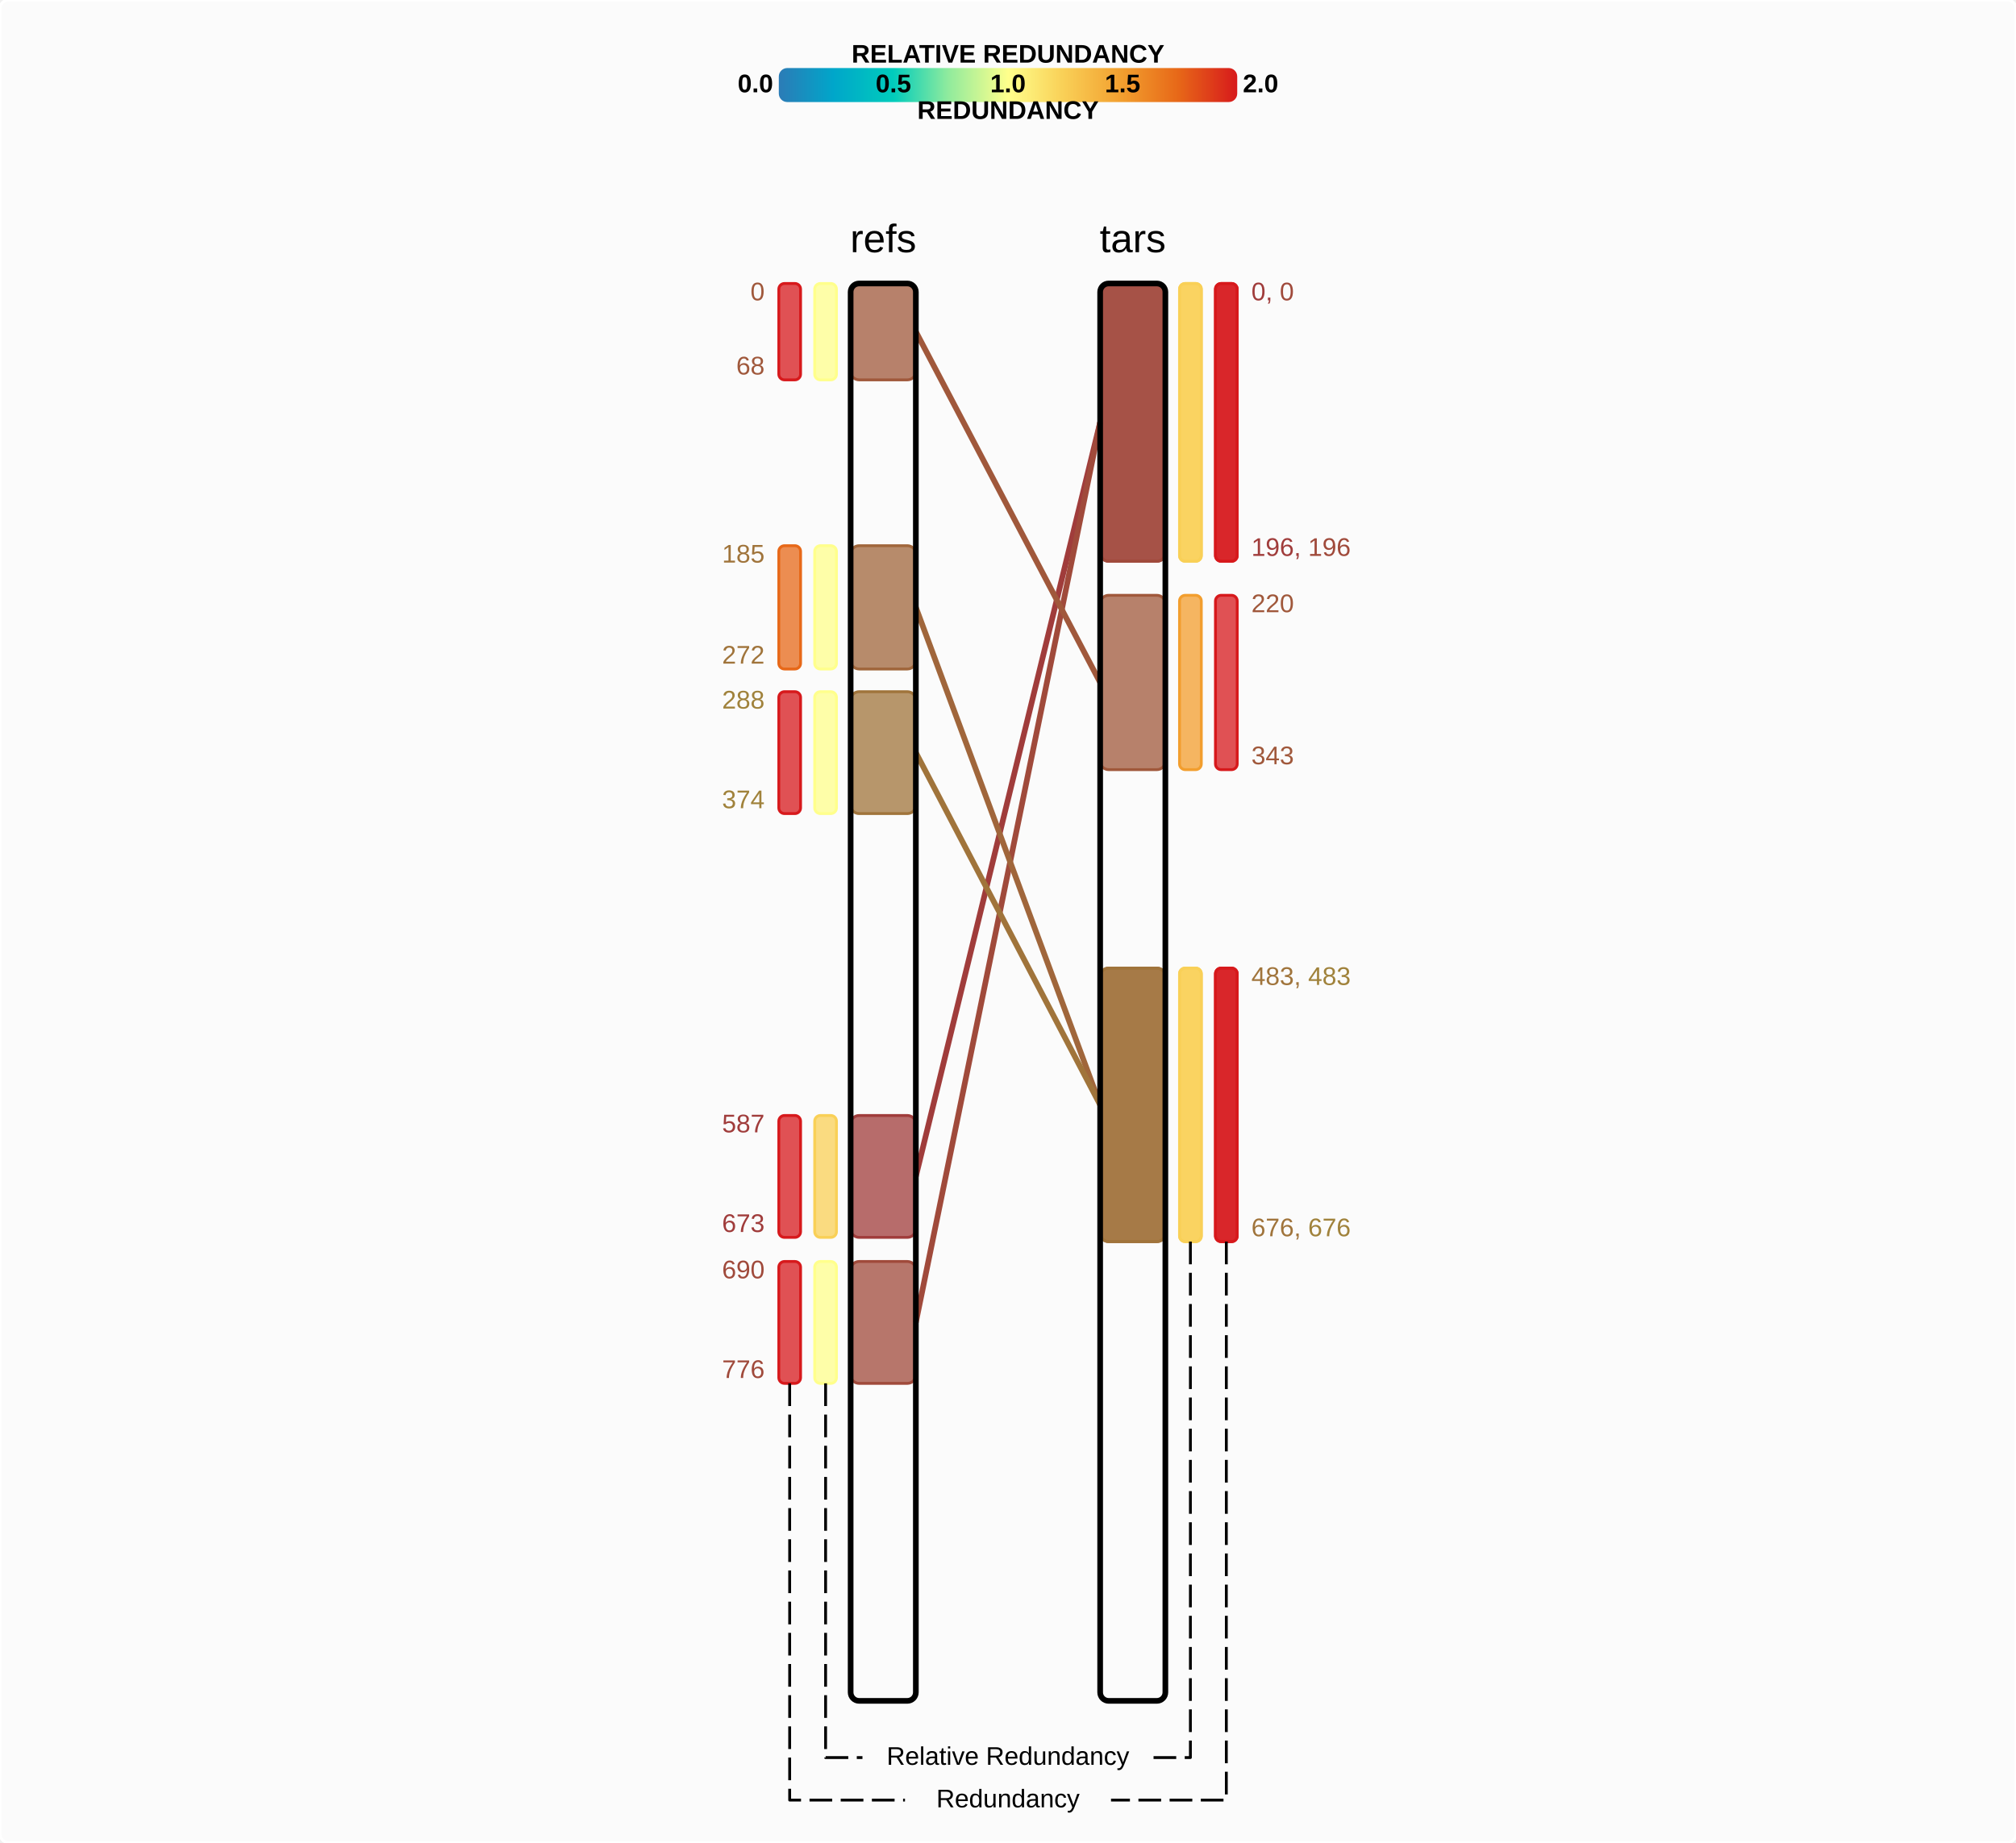
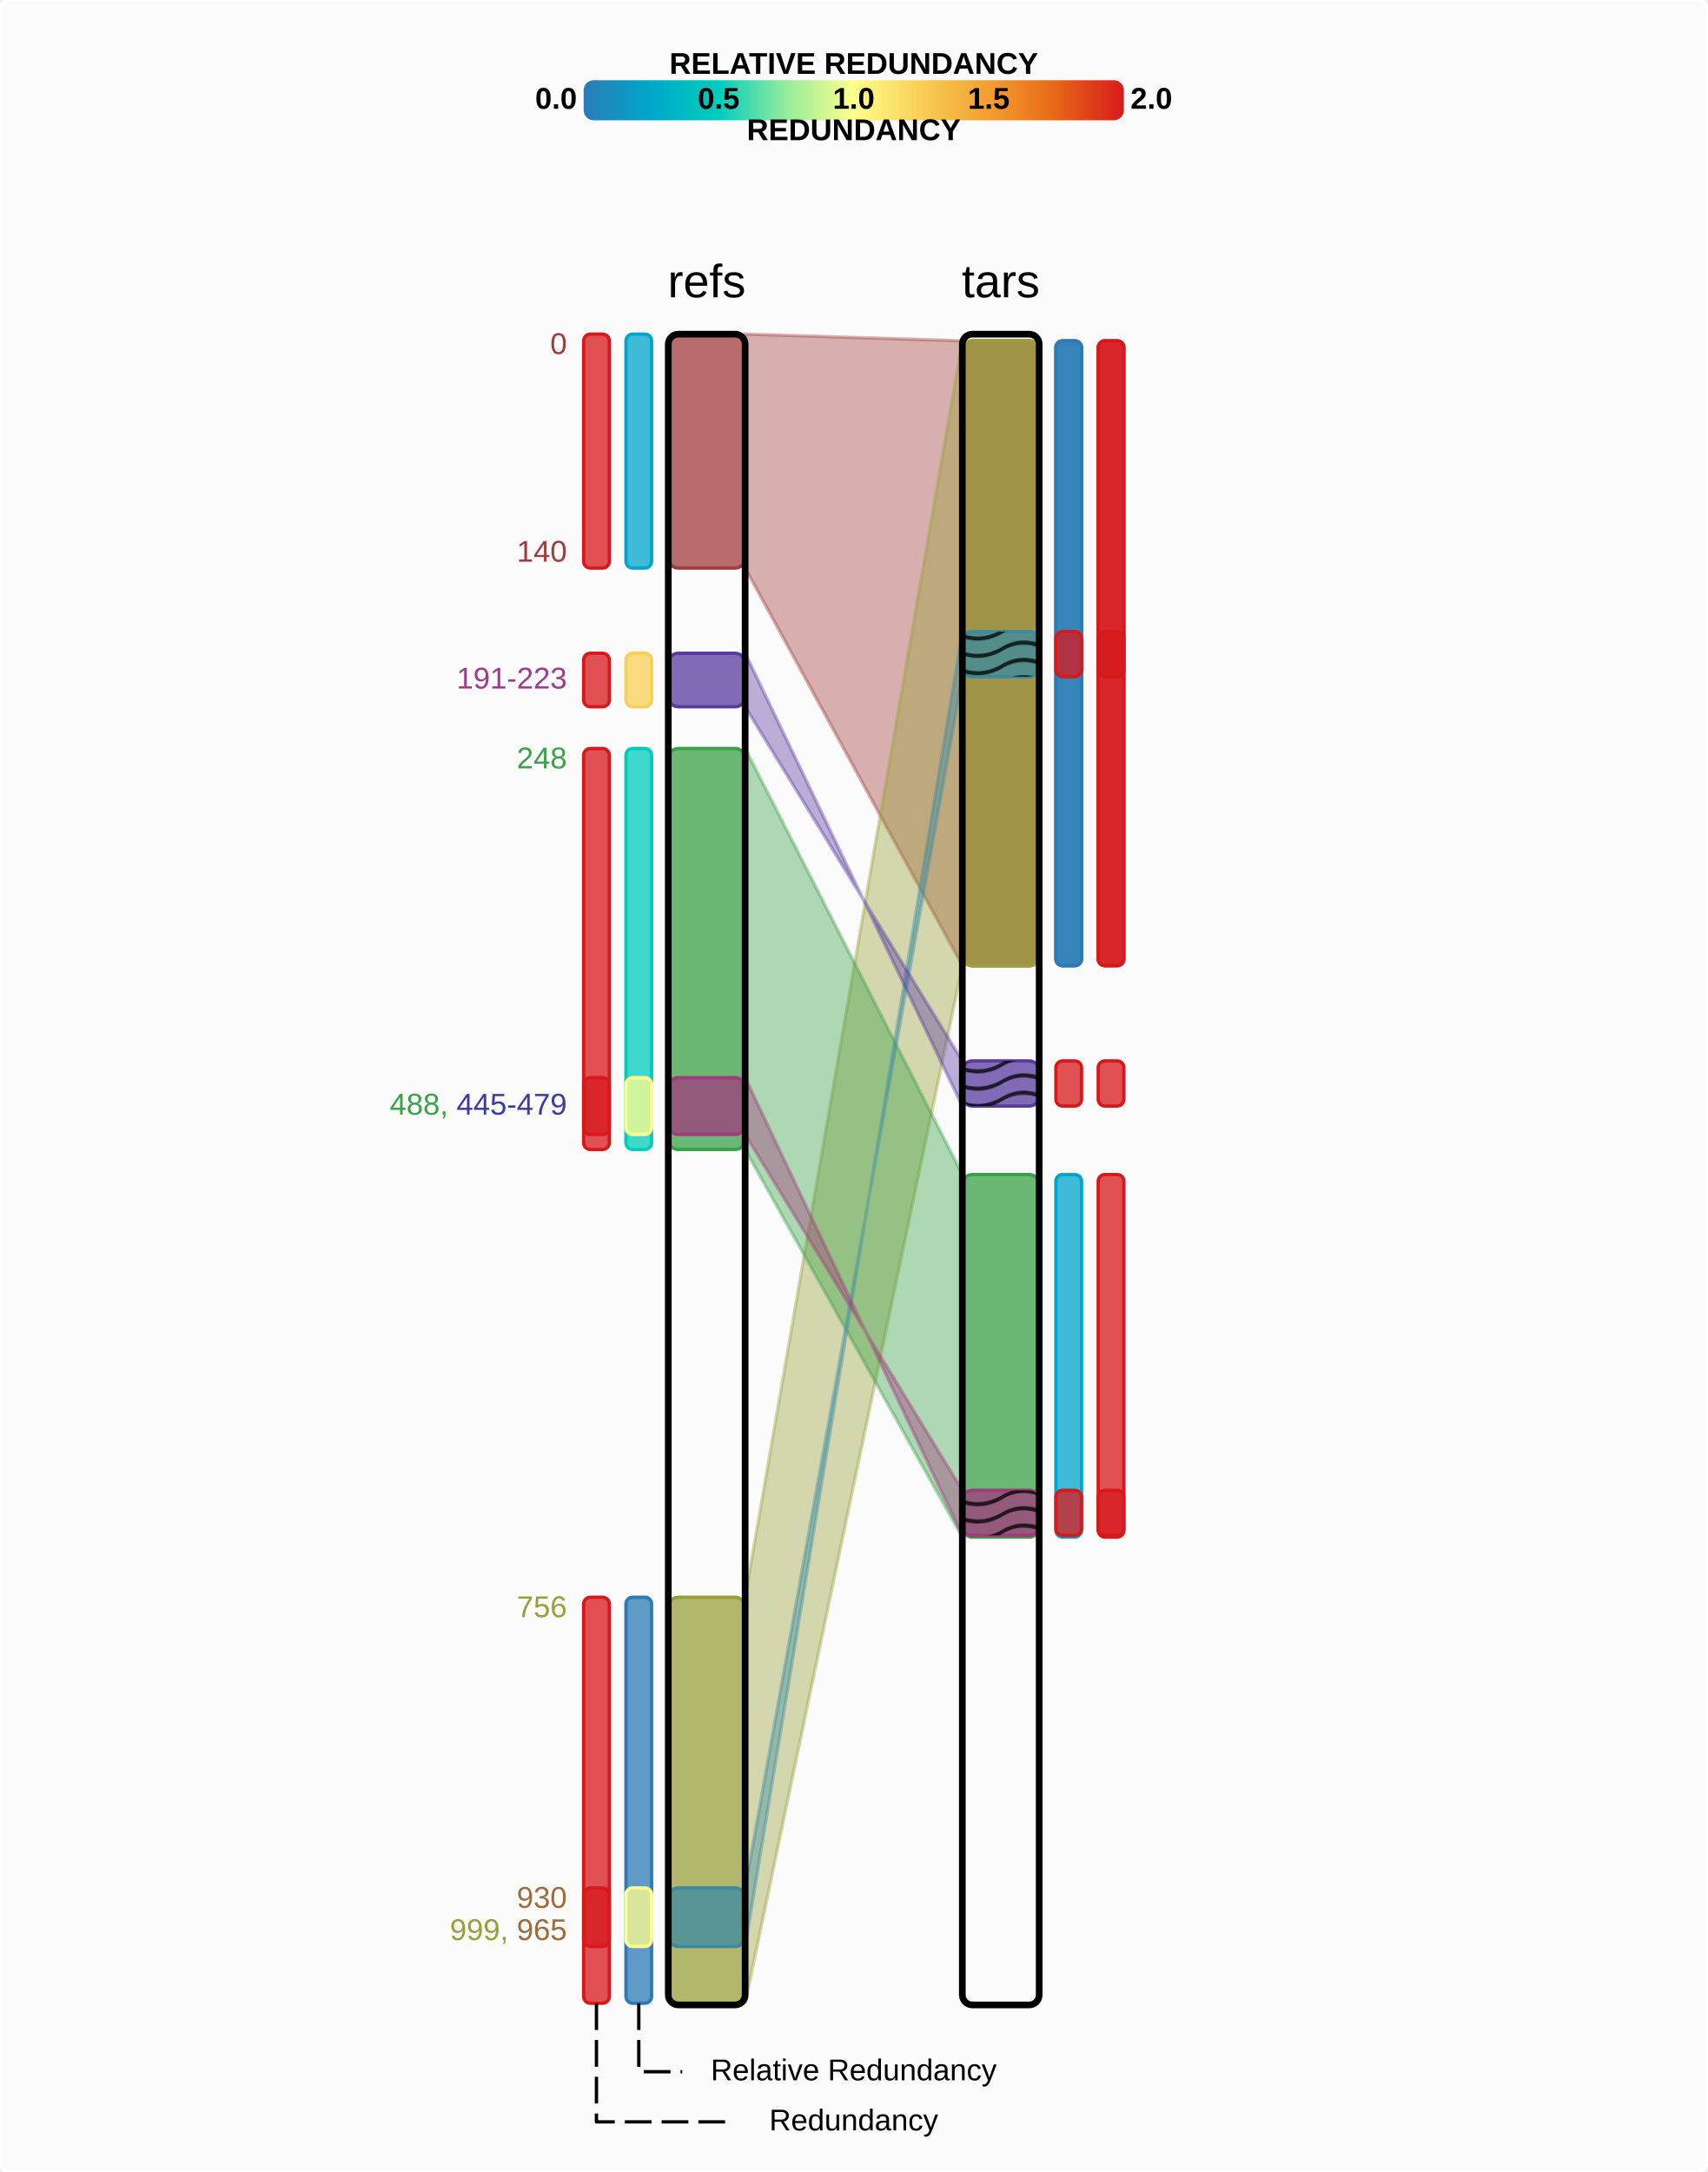
- <svg xmlns="http://www.w3.org/2000/svg" width="711" height="650" id="svg2" version="1.1">
+ <svg xmlns="http://www.w3.org/2000/svg" width="511" height="650" id="svg2" version="1.1">
  <g id="layer1">
    <defs id="defs6211">
      <pattern id="Polkadots-large" patternTransform="translate(0,0)scale(10,10)" height="10" width="10" patternUnits="userSpaceOnUse">
        <circle id="circle4936" r="0.45" cy="0.810" cx="2.567" style="fill:black;stroke:none" />
        <circle id="circle4938" r="0.45" cy="2.33" cx="3.048" style="fill:black;stroke:none" />
        <circle id="circle4940" r="0.45" cy="2.415" cx="4.418" style="fill:black;stroke:none" />
        <circle id="circle4942" r="0.45" cy="3.029" cx="1.844" style="fill:black;stroke:none" />
        <circle id="circle4944" r="0.45" cy="1.363" cx="6.08" style="fill:black;stroke:none" />
        <circle id="circle4946" r="0.45" cy="4.413" cx="5.819" style="fill:black;stroke:none" />
        <circle id="circle4948" r="0.45" cy="4.048" cx="4.305" style="fill:black;stroke:none" />
        <circle id="circle4950" r="0.45" cy="3.045" cx="5.541" style="fill:black;stroke:none" />
        <circle id="circle4952" r="0.45" cy="5.527" cx="4.785" style="fill:black;stroke:none" />
        <circle id="circle4954" r="0.45" cy="5.184" cx="2.667" style="fill:black;stroke:none" />
        <circle id="circle4956" r="0.45" cy="1.448" cx="7.965" style="fill:black;stroke:none" />
        <circle id="circle4958" r="0.45" cy="5.049" cx="7.047" style="fill:black;stroke:none" />
        <circle id="circle4960" r="0.45" cy="0.895" cx="4.340" style="fill:black;stroke:none" />
        <circle id="circle4962" r="0.45" cy="0.340" cx="7.125" style="fill:black;stroke:none" />
        <circle id="circle4964" r="0.45" cy="1.049" cx="9.553" style="fill:black;stroke:none" />
        <circle id="circle4966" r="0.45" cy="2.689" cx="7.006" style="fill:black;stroke:none" />
        <circle id="circle4968" r="0.45" cy="2.689" cx="8.909" style="fill:black;stroke:none" />
        <circle id="circle4970" r="0.45" cy="4.407" cx="9.315" style="fill:black;stroke:none" />
        <circle id="circle4972" r="0.45" cy="3.870" cx="7.820" style="fill:black;stroke:none" />
        <circle id="circle4974" r="0.45" cy="5.948" cx="8.270" style="fill:black;stroke:none" />
        <circle id="circle4976" r="0.45" cy="7.428" cx="7.973" style="fill:black;stroke:none" />
        <circle id="circle4978" r="0.45" cy="8.072" cx="9.342" style="fill:black;stroke:none" />
        <circle id="circle4980" r="0.45" cy="9.315" cx="8.206" style="fill:black;stroke:none" />
        <circle id="circle4982" r="0.45" cy="9.475" cx="9.682" style="fill:black;stroke:none" />
        <circle id="circle4984" r="0.45" cy="6.186" cx="9.688" style="fill:black;stroke:none" />
        <circle id="circle4986" r="0.45" cy="6.296" cx="3.379" style="fill:black;stroke:none" />
        <circle id="circle4988" r="0.45" cy="8.204" cx="2.871" style="fill:black;stroke:none" />
        <circle id="circle4990" r="0.45" cy="8.719" cx="4.59" style="fill:black;stroke:none" />
        <circle id="circle4992" r="0.45" cy="9.671" cx="3.181" style="fill:black;stroke:none" />
        <circle id="circle4994" r="0.45" cy="7.315" cx="5.734" style="fill:black;stroke:none" />
        <circle id="circle4996" r="0.45" cy="6.513" cx="6.707" style="fill:black;stroke:none" />
        <circle id="circle4998" r="0.45" cy="9.670" cx="5.730" style="fill:black;stroke:none" />
        <circle id="circle5000" r="0.45" cy="8.373" cx="6.535" style="fill:black;stroke:none" />
        <circle id="circle5002" r="0.45" cy="7.154" cx="4.37" style="fill:black;stroke:none" />
        <circle id="circle5004" r="0.45" cy="7.25" cx="0.622" style="fill:black;stroke:none" />
        <circle id="circle5006" r="0.45" cy="5.679" cx="0.831" style="fill:black;stroke:none" />
        <circle id="circle5008" r="0.45" cy="8.519" cx="1.257" style="fill:black;stroke:none" />
        <circle id="circle5010" r="0.45" cy="6.877" cx="1.989" style="fill:black;stroke:none" />
        <circle id="circle5012" r="0.45" cy="3.181" cx="0.374" style="fill:black;stroke:none" />
        <circle id="circle5014" r="0.45" cy="1.664" cx="1.166" style="fill:black;stroke:none" />
        <circle id="circle5016" r="0.45" cy="0.093" cx="1.151" style="fill:black;stroke:none" />
        <circle id="circle5018" r="0.45" cy="10.093" cx="1.151" style="fill:black;stroke:none" />
        <circle id="circle5020" r="0.45" cy="4.451" cx="1.302" style="fill:black;stroke:none" />
        <circle id="circle5022" r="0.45" cy="3.763" cx="3.047" style="fill:black;stroke:none" />
      </pattern>
    </defs>
    <defs id="ffff">
      <pattern id="Wavy" height="5.181" width="30.0" patternUnits="userSpaceOnUse">
        <path id="path5114" d="M 7.597,0.061 C 5.079,-0.187 2.656,0.302 -0.01,1.788 L -0.01,3.061 C 2.773,1.431 5.173,1.052 7.472,1.280 C 9.770,1.508 11.969,2.361 14.253,3.218 C 18.820,4.931 23.804,6.676 30.066,3.061 L 30.062,1.788 C 23.622,5.497 19.246,3.770 14.691,2.061 C 12.413,1.207 10.115,0.311 7.597,0.061 z " style="fill:black;stroke:none;" />
      </pattern>
    </defs>
    <defs id="defs6219">
      <pattern id="xtrace" height="20.0" width="20.0" patternUnits="userSpaceOnUse">
        <path style="fill:#000000;stroke:#000000;stroke-width:0.30;stroke-linecap:butt;stroke-linejoin:miter;stroke-opacity:1;stroke-miterlimit:0;stroke-dasharray:none;fill-opacity:1" d="m 0.0,10.0 25,-25.0 0,5 -25,25 z" id="path7213" />
        <path style="fill:#000000;fill-opacity:1;stroke:#000000;stroke-width:0.30;stroke-linecap:butt;stroke-linejoin:miter;stroke-miterlimit:0;stroke-opacity:1;stroke-dasharray:none" d="m 0.0,30.0 25,-25.0 0,5 -25,25 z" id="path7213-8" />
        <path style="fill:#000000;fill-opacity:1;stroke:#000000;stroke-width:0.30;stroke-linecap:butt;stroke-linejoin:miter;stroke-miterlimit:0;stroke-opacity:1;stroke-dasharray:none" d="m 0.0,50.0 25,-25.0 0,5 -25,25 z" id="path7213-9" />
        <path style="fill:#000000;fill-opacity:1;stroke:#000000;stroke-width:0.30;stroke-linecap:butt;stroke-linejoin:miter;stroke-miterlimit:0;stroke-opacity:1;stroke-dasharray:none" d="m 0.0,70.0 25,-25.0 0,5 -25,25 z" id="path7213-10" />
        <path style="fill:#000000;fill-opacity:1;stroke:#000000;stroke-width:0.30;stroke-linecap:butt;stroke-linejoin:miter;stroke-miterlimit:0;stroke-opacity:1;stroke-dasharray:none" d="m 0.0,90.0 25,-25.0 0,5 -25,25 z" id="path7213-11" />
        <path style="fill:#000000;fill-opacity:1;stroke:#000000;stroke-width:0.30;stroke-linecap:butt;stroke-linejoin:miter;stroke-miterlimit:0;stroke-opacity:1;stroke-dasharray:none" d="m m 0.0,110.0 25,-25.0 0,05 -25,25 z" id="path7213-12" />
      </pattern>
    </defs>
    <defs id="defs4">
      <pattern id="dallas" patternTransform="translate(106.5938,206.9062)" height="4.75" width="4.75" patternUnits="userSpaceOnUse">
        <path style="fill:none;stroke:#000000;stroke-width:1;stroke-linecap:butt;stroke-linejoin:miter;stroke-miterlimit:0;stroke-opacity:1;stroke-dasharray:none" d="m -0.008,2.376 4.763,0" id="path2985" />
        <path style="fill:none;stroke:#000000;stroke-width:1;stroke-linecap:butt;stroke-linejoin:miter;stroke-miterlimit:0;stroke-opacity:1;stroke-dasharray:none" d="m 2.373,-0.006 0,4.763" id="path2985-1" />
      </pattern>
    </defs>
    <defs id="defs4">
      <pattern id="lineX" patternTransform="translate(106.5938,206.9062)" height="4.75" width="4.75" patternUnits="userSpaceOnUse">
        <path style="fill:none;stroke:#000000;stroke-width:1;stroke-linecap:butt;stroke-linejoin:miter;stroke-miterlimit:0;stroke-opacity:1;stroke-dasharray:none" d="m -0.008,2.376 4.763,0" id="path2985" />
      </pattern>
    </defs>
    <defs id="defs4">
      <pattern id="stripeX" patternTransform="translate(106.5938,206.9062)" height="4.75" width="4.75" patternUnits="userSpaceOnUse">
        <path style="fill:none;stroke:#000000;stroke-width:1;stroke-linecap:butt;stroke-linejoin:miter;stroke-miterlimit:0;stroke-opacity:1;stroke-dasharray:none" d="m 2.373,-0.006 0,4.763" id="path2985-1" />
      </pattern>
    </defs>
-     <rect style="fill:white;stroke:white;fill-opacity:0.75;stroke-width:1;stroke-miterlimit:4;stroke-dasharray:none" id="rect3777" width="711.00" height="650.00" x="0.00" y="0.00" ry="3" />
-     <text id="311.50000085.000000" x="311.50" y="85.00" dominant-baseline="middle" transform="" style="font-size:14px;font-style:normal;font-variant:normal;font-weight:normal;font-stretch:normal;fill:black;fill-opacity:1;text-align:start;line-height:125%%;writing-mode:lr-tb;text-anchor:middle;font-family:Arial;-inkscape-font-specification:Arial">refs</text>
-     <text id="399.50000085.000000" x="399.50" y="85.00" dominant-baseline="middle" transform="" style="font-size:14px;font-style:normal;font-variant:normal;font-weight:normal;font-stretch:normal;fill:black;fill-opacity:1;text-align:start;line-height:125%%;writing-mode:lr-tb;text-anchor:middle;font-family:Arial;-inkscape-font-specification:Arial">tars</text>
-     <text id="269.666667100.000000" x="269.67" y="100.00" dominant-baseline="text-before-edge" transform="" style="font-size:9px;font-style:normal;font-variant:normal;font-weight:normal;font-stretch:normal;fill:black;fill-opacity:1;text-align:start;line-height:125%%;writing-mode:lr-tb;text-anchor:end;font-family:Arial;-inkscape-font-specification:Arial">
-       <tspan id="2" style="fill:#A0583B">0</tspan>
+     <rect style="fill:white;stroke:white;fill-opacity:0.75;stroke-width:1;stroke-miterlimit:4;stroke-dasharray:none" id="rect3777" width="511.00" height="650.00" x="0.00" y="0.00" ry="3" />
+     <text id="211.50000085.000000" x="211.50" y="85.00" dominant-baseline="middle" transform="" style="font-size:14px;font-style:normal;font-variant:normal;font-weight:normal;font-stretch:normal;fill:black;fill-opacity:1;text-align:start;line-height:125%%;writing-mode:lr-tb;text-anchor:middle;font-family:Arial;-inkscape-font-specification:Arial">refs</text>
+     <text id="299.50000085.000000" x="299.50" y="85.00" dominant-baseline="middle" transform="" style="font-size:14px;font-style:normal;font-variant:normal;font-weight:normal;font-stretch:normal;fill:black;fill-opacity:1;text-align:start;line-height:125%%;writing-mode:lr-tb;text-anchor:middle;font-family:Arial;-inkscape-font-specification:Arial">tars</text>
+     <text id="169.666667100.000000" x="169.67" y="100.00" dominant-baseline="text-before-edge" transform="" style="font-size:9px;font-style:normal;font-variant:normal;font-weight:normal;font-stretch:normal;fill:black;fill-opacity:1;text-align:start;line-height:125%%;writing-mode:lr-tb;text-anchor:end;font-family:Arial;-inkscape-font-specification:Arial">
+       <tspan id="0" style="fill:#A03C3B">0</tspan>
    </text>
-     <text id="269.666667134.000000" x="269.67" y="134.00" dominant-baseline="text-after-edge" transform="" style="font-size:9px;font-style:normal;font-variant:normal;font-weight:normal;font-stretch:normal;fill:black;fill-opacity:1;text-align:start;line-height:125%%;writing-mode:lr-tb;text-anchor:end;font-family:Arial;-inkscape-font-specification:Arial">
-       <tspan id="2" style="fill:#A0583B">68</tspan>
+     <text id="169.666667170.000000" x="169.67" y="170.00" dominant-baseline="text-after-edge" transform="" style="font-size:9px;font-style:normal;font-variant:normal;font-weight:normal;font-stretch:normal;fill:black;fill-opacity:1;text-align:start;line-height:125%%;writing-mode:lr-tb;text-anchor:end;font-family:Arial;-inkscape-font-specification:Arial">
+       <tspan id="0" style="fill:#A03C3B">140</tspan>
    </text>
-     <text id="269.666667192.500000" x="269.67" y="192.50" dominant-baseline="text-before-edge" transform="" style="font-size:9px;font-style:normal;font-variant:normal;font-weight:normal;font-stretch:normal;fill:black;fill-opacity:1;text-align:start;line-height:125%%;writing-mode:lr-tb;text-anchor:end;font-family:Arial;-inkscape-font-specification:Arial">
-       <tspan id="4" style="fill:#A0743B">185</tspan>
+     <text id="169.666667203.500000" x="169.67" y="203.50" dominant-baseline="middle" transform="" style="font-size:9px;font-style:normal;font-variant:normal;font-weight:normal;font-stretch:normal;fill:black;fill-opacity:1;text-align:start;line-height:125%%;writing-mode:lr-tb;text-anchor:end;font-family:Arial;-inkscape-font-specification:Arial">
+       <tspan id="16" style="fill:#A03B8A">191-223</tspan>
    </text>
-     <text id="269.666667236.000000" x="269.67" y="236.00" dominant-baseline="text-after-edge" transform="" style="font-size:9px;font-style:normal;font-variant:normal;font-weight:normal;font-stretch:normal;fill:black;fill-opacity:1;text-align:start;line-height:125%%;writing-mode:lr-tb;text-anchor:end;font-family:Arial;-inkscape-font-specification:Arial">
-       <tspan id="4" style="fill:#A0743B">272</tspan>
+     <text id="169.666667224.000000" x="169.67" y="224.00" dominant-baseline="text-before-edge" transform="" style="font-size:9px;font-style:normal;font-variant:normal;font-weight:normal;font-stretch:normal;fill:black;fill-opacity:1;text-align:start;line-height:125%%;writing-mode:lr-tb;text-anchor:end;font-family:Arial;-inkscape-font-specification:Arial">
+       <tspan id="2" style="fill:#3BA04A">248</tspan>
    </text>
-     <text id="269.666667244.000000" x="269.67" y="244.00" dominant-baseline="text-before-edge" transform="" style="font-size:9px;font-style:normal;font-variant:normal;font-weight:normal;font-stretch:normal;fill:black;fill-opacity:1;text-align:start;line-height:125%%;writing-mode:lr-tb;text-anchor:end;font-family:Arial;-inkscape-font-specification:Arial">
-       <tspan id="5" style="fill:#A0823B">288</tspan>
+     <text id="169.666667331.000000" x="169.67" y="331.00" dominant-baseline="middle" transform="" style="font-size:9px;font-style:normal;font-variant:normal;font-weight:normal;font-stretch:normal;fill:black;fill-opacity:1;text-align:start;line-height:125%%;writing-mode:lr-tb;text-anchor:end;font-family:Arial;-inkscape-font-specification:Arial">
+       <tspan id="2" style="fill:#3BA04A">488, </tspan>
+       <tspan id="26" style="fill:#3C3BA0">445-479</tspan>
    </text>
-     <text id="269.666667287.000000" x="269.67" y="287.00" dominant-baseline="text-after-edge" transform="" style="font-size:9px;font-style:normal;font-variant:normal;font-weight:normal;font-stretch:normal;fill:black;fill-opacity:1;text-align:start;line-height:125%%;writing-mode:lr-tb;text-anchor:end;font-family:Arial;-inkscape-font-specification:Arial">
-       <tspan id="5" style="fill:#A0823B">374</tspan>
+     <text id="169.666667478.000000" x="169.67" y="478.00" dominant-baseline="text-before-edge" transform="" style="font-size:9px;font-style:normal;font-variant:normal;font-weight:normal;font-stretch:normal;fill:black;fill-opacity:1;text-align:start;line-height:125%%;writing-mode:lr-tb;text-anchor:end;font-family:Arial;-inkscape-font-specification:Arial">
+       <tspan id="1" style="fill:#98A03B">756</tspan>
    </text>
-     <text id="269.666667393.500000" x="269.67" y="393.50" dominant-baseline="text-before-edge" transform="" style="font-size:9px;font-style:normal;font-variant:normal;font-weight:normal;font-stretch:normal;fill:black;fill-opacity:1;text-align:start;line-height:125%%;writing-mode:lr-tb;text-anchor:end;font-family:Arial;-inkscape-font-specification:Arial">
-       <tspan id="0" style="fill:#A03C3B">587</tspan>
+     <text id="169.666667565.000000" x="169.67" y="565.00" dominant-baseline="text-before-edge" transform="" style="font-size:9px;font-style:normal;font-variant:normal;font-weight:normal;font-stretch:normal;fill:black;fill-opacity:1;text-align:start;line-height:125%%;writing-mode:lr-tb;text-anchor:end;font-family:Arial;-inkscape-font-specification:Arial">
+       <tspan id="6" style="fill:#A06A3B">930</tspan>
    </text>
-     <text id="269.666667436.500000" x="269.67" y="436.50" dominant-baseline="text-after-edge" transform="" style="font-size:9px;font-style:normal;font-variant:normal;font-weight:normal;font-stretch:normal;fill:black;fill-opacity:1;text-align:start;line-height:125%%;writing-mode:lr-tb;text-anchor:end;font-family:Arial;-inkscape-font-specification:Arial">
-       <tspan id="0" style="fill:#A03C3B">673</tspan>
+     <text id="169.666667582.500000" x="169.67" y="582.50" dominant-baseline="text-after-edge" transform="" style="font-size:9px;font-style:normal;font-variant:normal;font-weight:normal;font-stretch:normal;fill:black;fill-opacity:1;text-align:start;line-height:125%%;writing-mode:lr-tb;text-anchor:end;font-family:Arial;-inkscape-font-specification:Arial">
+       <tspan id="1" style="fill:#98A03B">999, </tspan>
+       <tspan id="6" style="fill:#A06A3B">965</tspan>
    </text>
-     <text id="269.666667445.000000" x="269.67" y="445.00" dominant-baseline="text-before-edge" transform="" style="font-size:9px;font-style:normal;font-variant:normal;font-weight:normal;font-stretch:normal;fill:black;fill-opacity:1;text-align:start;line-height:125%%;writing-mode:lr-tb;text-anchor:end;font-family:Arial;-inkscape-font-specification:Arial">
-       <tspan id="1" style="fill:#A04A3B">690</tspan>
-     </text>
-     <text id="269.666667488.000000" x="269.67" y="488.00" dominant-baseline="text-after-edge" transform="" style="font-size:9px;font-style:normal;font-variant:normal;font-weight:normal;font-stretch:normal;fill:black;fill-opacity:1;text-align:start;line-height:125%%;writing-mode:lr-tb;text-anchor:end;font-family:Arial;-inkscape-font-specification:Arial">
-       <tspan id="1" style="fill:#A04A3B">776</tspan>
-     </text>
-     <text id="441.333333100.000000" x="441.33" y="100.00" dominant-baseline="text-before-edge" transform="" style="font-size:9px;font-style:normal;font-variant:normal;font-weight:normal;font-stretch:normal;fill:black;fill-opacity:1;text-align:start;line-height:125%%;writing-mode:lr-tb;text-anchor:start;font-family:Arial;-inkscape-font-specification:Arial">
-       <tspan id="0" style="fill:#A03C3B">0, </tspan>
-       <tspan id="1" style="fill:#A04A3B">0</tspan>
-     </text>
-     <text id="441.333333198.000000" x="441.33" y="198.00" dominant-baseline="text-after-edge" transform="" style="font-size:9px;font-style:normal;font-variant:normal;font-weight:normal;font-stretch:normal;fill:black;fill-opacity:1;text-align:start;line-height:125%%;writing-mode:lr-tb;text-anchor:start;font-family:Arial;-inkscape-font-specification:Arial">
-       <tspan id="0" style="fill:#A03C3B">196, </tspan>
-       <tspan id="1" style="fill:#A04A3B">196</tspan>
-     </text>
-     <text id="441.333333210.000000" x="441.33" y="210.00" dominant-baseline="text-before-edge" transform="" style="font-size:9px;font-style:normal;font-variant:normal;font-weight:normal;font-stretch:normal;fill:black;fill-opacity:1;text-align:start;line-height:125%%;writing-mode:lr-tb;text-anchor:start;font-family:Arial;-inkscape-font-specification:Arial">
-       <tspan id="2" style="fill:#A0583B">220</tspan>
-     </text>
-     <text id="441.333333271.500000" x="441.33" y="271.50" dominant-baseline="text-after-edge" transform="" style="font-size:9px;font-style:normal;font-variant:normal;font-weight:normal;font-stretch:normal;fill:black;fill-opacity:1;text-align:start;line-height:125%%;writing-mode:lr-tb;text-anchor:start;font-family:Arial;-inkscape-font-specification:Arial">
-       <tspan id="2" style="fill:#A0583B">343</tspan>
-     </text>
-     <text id="441.333333341.500000" x="441.33" y="341.50" dominant-baseline="text-before-edge" transform="" style="font-size:9px;font-style:normal;font-variant:normal;font-weight:normal;font-stretch:normal;fill:black;fill-opacity:1;text-align:start;line-height:125%%;writing-mode:lr-tb;text-anchor:start;font-family:Arial;-inkscape-font-specification:Arial">
-       <tspan id="4" style="fill:#A0743B">483, </tspan>
-       <tspan id="5" style="fill:#A0823B">483</tspan>
-     </text>
-     <text id="441.333333438.000000" x="441.33" y="438.00" dominant-baseline="text-after-edge" transform="" style="font-size:9px;font-style:normal;font-variant:normal;font-weight:normal;font-stretch:normal;fill:black;fill-opacity:1;text-align:start;line-height:125%%;writing-mode:lr-tb;text-anchor:start;font-family:Arial;-inkscape-font-specification:Arial">
-       <tspan id="4" style="fill:#A0743B">676, </tspan>
-       <tspan id="5" style="fill:#A0823B">676</tspan>
-     </text>
-     <rect style="fill:#A03C3B;stroke:#A03C3B;fill-opacity:0.75;stroke-width:1;stroke-miterlimit:4;stroke-dasharray:none" id="rect3777" width="23.00" height="43.00" x="300.00" y="393.50" ry="3" />
-     <rect style="fill:#f9d057;stroke:#f9d057;fill-opacity:0.75;stroke-width:1;stroke-miterlimit:4;stroke-dasharray:none" id="rect3777" width="7.67" height="43.00" x="287.33" y="393.50" ry="2" />
-     <rect style="fill:#d7191c;stroke:#d7191c;fill-opacity:0.75;stroke-width:1;stroke-miterlimit:4;stroke-dasharray:none" id="rect3777" width="7.67" height="43.00" x="274.67" y="393.50" ry="2" />
-     <rect style="fill:#A03C3B;stroke:#A03C3B;fill-opacity:0.75;stroke-width:1;stroke-miterlimit:4;stroke-dasharray:none" id="rect3777" width="23.00" height="98.00" x="388.00" y="100.00" ry="3" />
-     <rect style="fill:#f9d057;stroke:#f9d057;fill-opacity:0.75;stroke-width:1;stroke-miterlimit:4;stroke-dasharray:none" id="rect3777" width="7.67" height="98.00" x="416.00" y="100.00" ry="2" />
-     <rect style="fill:#d7191c;stroke:#d7191c;fill-opacity:0.75;stroke-width:1;stroke-miterlimit:4;stroke-dasharray:none" id="rect3777" width="7.67" height="98.00" x="428.67" y="100.00" ry="2" />
-     <line id="323.00415.00388.00149.00" x1="323.00" y1="415.00" x2="388.00" y2="149.00" style="stroke:#A03C3B;stroke-width:2.00" />
-     <rect style="fill:#A04A3B;stroke:#A04A3B;fill-opacity:0.75;stroke-width:1;stroke-miterlimit:4;stroke-dasharray:none" id="rect3777" width="23.00" height="43.00" x="300.00" y="445.00" ry="3" />
-     <rect style="fill:#ffff8c;stroke:#ffff8c;fill-opacity:0.75;stroke-width:1;stroke-miterlimit:4;stroke-dasharray:none" id="rect3777" width="7.67" height="43.00" x="287.33" y="445.00" ry="2" />
-     <rect style="fill:#d7191c;stroke:#d7191c;fill-opacity:0.75;stroke-width:1;stroke-miterlimit:4;stroke-dasharray:none" id="rect3777" width="7.67" height="43.00" x="274.67" y="445.00" ry="2" />
-     <rect style="fill:#A04A3B;stroke:#A04A3B;fill-opacity:0.75;stroke-width:1;stroke-miterlimit:4;stroke-dasharray:none" id="rect3777" width="23.00" height="98.00" x="388.00" y="100.00" ry="3" />
-     <rect style="fill:#f9d057;stroke:#f9d057;fill-opacity:0.75;stroke-width:1;stroke-miterlimit:4;stroke-dasharray:none" id="rect3777" width="7.67" height="98.00" x="416.00" y="100.00" ry="2" />
-     <rect style="fill:#d7191c;stroke:#d7191c;fill-opacity:0.75;stroke-width:1;stroke-miterlimit:4;stroke-dasharray:none" id="rect3777" width="7.67" height="98.00" x="428.67" y="100.00" ry="2" />
-     <line id="323.00466.50388.00149.00" x1="323.00" y1="466.50" x2="388.00" y2="149.00" style="stroke:#A04A3B;stroke-width:2.00" />
-     <rect style="fill:#A0583B;stroke:#A0583B;fill-opacity:0.75;stroke-width:1;stroke-miterlimit:4;stroke-dasharray:none" id="rect3777" width="23.00" height="34.00" x="300.00" y="100.00" ry="3" />
-     <rect style="fill:#ffff8c;stroke:#ffff8c;fill-opacity:0.75;stroke-width:1;stroke-miterlimit:4;stroke-dasharray:none" id="rect3777" width="7.67" height="34.00" x="287.33" y="100.00" ry="2" />
-     <rect style="fill:#d7191c;stroke:#d7191c;fill-opacity:0.75;stroke-width:1;stroke-miterlimit:4;stroke-dasharray:none" id="rect3777" width="7.67" height="34.00" x="274.67" y="100.00" ry="2" />
-     <rect style="fill:#A0583B;stroke:#A0583B;fill-opacity:0.75;stroke-width:1;stroke-miterlimit:4;stroke-dasharray:none" id="rect3777" width="23.00" height="61.50" x="388.00" y="210.00" ry="3" />
-     <rect style="fill:#f29e2e;stroke:#f29e2e;fill-opacity:0.75;stroke-width:1;stroke-miterlimit:4;stroke-dasharray:none" id="rect3777" width="7.67" height="61.50" x="416.00" y="210.00" ry="2" />
-     <rect style="fill:#d7191c;stroke:#d7191c;fill-opacity:0.75;stroke-width:1;stroke-miterlimit:4;stroke-dasharray:none" id="rect3777" width="7.67" height="61.50" x="428.67" y="210.00" ry="2" />
-     <line id="323.00117.00388.00240.75" x1="323.00" y1="117.00" x2="388.00" y2="240.75" style="stroke:#A0583B;stroke-width:2.00" />
-     <rect style="fill:#A0663B;stroke:#A0663B;fill-opacity:0.75;stroke-width:1;stroke-miterlimit:4;stroke-dasharray:none" id="rect3777" width="23.00" height="43.50" x="300.00" y="192.50" ry="3" />
-     <rect style="fill:#ffff8c;stroke:#ffff8c;fill-opacity:0.75;stroke-width:1;stroke-miterlimit:4;stroke-dasharray:none" id="rect3777" width="7.67" height="43.50" x="287.33" y="192.50" ry="2" />
-     <rect style="fill:#e76818;stroke:#e76818;fill-opacity:0.75;stroke-width:1;stroke-miterlimit:4;stroke-dasharray:none" id="rect3777" width="7.67" height="43.50" x="274.67" y="192.50" ry="2" />
-     <rect style="fill:#A0663B;stroke:#A0663B;fill-opacity:0.75;stroke-width:1;stroke-miterlimit:4;stroke-dasharray:none" id="rect3777" width="23.00" height="96.50" x="388.00" y="341.50" ry="3" />
-     <rect style="fill:#f9d057;stroke:#f9d057;fill-opacity:0.75;stroke-width:1;stroke-miterlimit:4;stroke-dasharray:none" id="rect3777" width="7.67" height="96.50" x="416.00" y="341.50" ry="2" />
-     <rect style="fill:#d7191c;stroke:#d7191c;fill-opacity:0.75;stroke-width:1;stroke-miterlimit:4;stroke-dasharray:none" id="rect3777" width="7.67" height="96.50" x="428.67" y="341.50" ry="2" />
-     <line id="323.00214.25388.00389.75" x1="323.00" y1="214.25" x2="388.00" y2="389.75" style="stroke:#A0663B;stroke-width:2.00" />
-     <rect style="fill:#A0743B;stroke:#A0743B;fill-opacity:0.75;stroke-width:1;stroke-miterlimit:4;stroke-dasharray:none" id="rect3777" width="23.00" height="43.00" x="300.00" y="244.00" ry="3" />
-     <rect style="fill:#ffff8c;stroke:#ffff8c;fill-opacity:0.75;stroke-width:1;stroke-miterlimit:4;stroke-dasharray:none" id="rect3777" width="7.67" height="43.00" x="287.33" y="244.00" ry="2" />
-     <rect style="fill:#d7191c;stroke:#d7191c;fill-opacity:0.75;stroke-width:1;stroke-miterlimit:4;stroke-dasharray:none" id="rect3777" width="7.67" height="43.00" x="274.67" y="244.00" ry="2" />
-     <rect style="fill:#A0743B;stroke:#A0743B;fill-opacity:0.75;stroke-width:1;stroke-miterlimit:4;stroke-dasharray:none" id="rect3777" width="23.00" height="96.50" x="388.00" y="341.50" ry="3" />
-     <rect style="fill:#f9d057;stroke:#f9d057;fill-opacity:0.75;stroke-width:1;stroke-miterlimit:4;stroke-dasharray:none" id="rect3777" width="7.67" height="96.50" x="416.00" y="341.50" ry="2" />
-     <rect style="fill:#d7191c;stroke:#d7191c;fill-opacity:0.75;stroke-width:1;stroke-miterlimit:4;stroke-dasharray:none" id="rect3777" width="7.67" height="96.50" x="428.67" y="341.50" ry="2" />
-     <line id="323.00265.50388.00389.75" x1="323.00" y1="265.50" x2="388.00" y2="389.75" style="stroke:#A0743B;stroke-width:2.00" />
-     <rect style="fill:none;stroke:#000000;stroke-width:2;stroke-linecap:butt;stroke-linejoin:miter;stroke-miterlimit:4;stroke-opacity:1;stroke-dasharray:none" id="rect2985" width="23.00" height="500.00" x="300.00" y="100.00" ry="3" />
-     <rect style="fill:none;stroke:#000000;stroke-width:2;stroke-linecap:butt;stroke-linejoin:miter;stroke-miterlimit:4;stroke-opacity:1;stroke-dasharray:none" id="rect2985" width="23.00" height="500.00" x="388.00" y="100.00" ry="3" />
-     <text id="355.50000024.000000" x="355.50" y="24.00" dominant-baseline="text-after-edge" transform="" style="font-size:9px;font-style:normal;font-variant:normal;font-weight:bold;font-stretch:normal;fill:black;fill-opacity:1;text-align:start;line-height:125%%;writing-mode:lr-tb;text-anchor:middle;font-family:Arial;-inkscape-font-specification:Arial">RELATIVE REDUNDANCY</text>
+     <rect style="fill:#A03C3B;stroke:#A03C3B;fill-opacity:0.75;stroke-width:1;stroke-miterlimit:4;stroke-dasharray:none" id="rect3777" width="23.00" height="70.00" x="200.00" y="100.00" ry="3" />
+     <rect style="fill:#00a6ca;stroke:#00a6ca;fill-opacity:0.75;stroke-width:1;stroke-miterlimit:4;stroke-dasharray:none" id="rect3777" width="7.67" height="70.00" x="187.33" y="100.00" ry="2" />
+     <rect style="fill:#d7191c;stroke:#d7191c;fill-opacity:0.75;stroke-width:1;stroke-miterlimit:4;stroke-dasharray:none" id="rect3777" width="7.67" height="70.00" x="174.67" y="100.00" ry="2" />
+     <rect style="fill:#A03C3B;stroke:#A03C3B;fill-opacity:0.75;stroke-width:1;stroke-miterlimit:4;stroke-dasharray:none" id="rect3777" width="23.00" height="187.00" x="288.00" y="102.00" ry="3" />
+     <rect style="fill:#2c7bb6;stroke:#2c7bb6;fill-opacity:0.75;stroke-width:1;stroke-miterlimit:4;stroke-dasharray:none" id="rect3777" width="7.67" height="187.00" x="316.00" y="102.00" ry="2" />
+     <rect style="fill:#d7191c;stroke:#d7191c;fill-opacity:0.75;stroke-width:1;stroke-miterlimit:4;stroke-dasharray:none" id="rect3777" width="7.67" height="187.00" x="328.67" y="102.00" ry="2" />
+     <polygon points="223.00,100.00 223.00,170.00 288.00,289.00 288.00,102.00" style="fill:#A03C3B;stroke:#A03C3B;stroke-width:1;stroke-opacity:0.4;fill-opacity:0.4" />
+     <rect style="fill:#98A03B;stroke:#98A03B;fill-opacity:0.75;stroke-width:1;stroke-miterlimit:4;stroke-dasharray:none" id="rect3777" width="23.00" height="121.50" x="200.00" y="478.00" ry="3" />
+     <rect style="fill:#2c7bb6;stroke:#2c7bb6;fill-opacity:0.75;stroke-width:1;stroke-miterlimit:4;stroke-dasharray:none" id="rect3777" width="7.67" height="121.50" x="187.33" y="478.00" ry="2" />
+     <rect style="fill:#d7191c;stroke:#d7191c;fill-opacity:0.75;stroke-width:1;stroke-miterlimit:4;stroke-dasharray:none" id="rect3777" width="7.67" height="121.50" x="174.67" y="478.00" ry="2" />
+     <rect style="fill:#98A03B;stroke:#98A03B;fill-opacity:0.75;stroke-width:1;stroke-miterlimit:4;stroke-dasharray:none" id="rect3777" width="23.00" height="187.00" x="288.00" y="102.00" ry="3" />
+     <rect style="fill:#2c7bb6;stroke:#2c7bb6;fill-opacity:0.75;stroke-width:1;stroke-miterlimit:4;stroke-dasharray:none" id="rect3777" width="7.67" height="187.00" x="316.00" y="102.00" ry="2" />
+     <rect style="fill:#d7191c;stroke:#d7191c;fill-opacity:0.75;stroke-width:1;stroke-miterlimit:4;stroke-dasharray:none" id="rect3777" width="7.67" height="187.00" x="328.67" y="102.00" ry="2" />
+     <polygon points="223.00,478.00 223.00,599.50 288.00,289.00 288.00,102.00" style="fill:#98A03B;stroke:#98A03B;stroke-width:1;stroke-opacity:0.4;fill-opacity:0.4" />
+     <rect style="fill:#3BA04A;stroke:#3BA04A;fill-opacity:0.75;stroke-width:1;stroke-miterlimit:4;stroke-dasharray:none" id="rect3777" width="23.00" height="120.00" x="200.00" y="224.00" ry="3" />
+     <rect style="fill:#00ccbc;stroke:#00ccbc;fill-opacity:0.75;stroke-width:1;stroke-miterlimit:4;stroke-dasharray:none" id="rect3777" width="7.67" height="120.00" x="187.33" y="224.00" ry="2" />
+     <rect style="fill:#d7191c;stroke:#d7191c;fill-opacity:0.75;stroke-width:1;stroke-miterlimit:4;stroke-dasharray:none" id="rect3777" width="7.67" height="120.00" x="174.67" y="224.00" ry="2" />
+     <rect style="fill:#3BA04A;stroke:#3BA04A;fill-opacity:0.75;stroke-width:1;stroke-miterlimit:4;stroke-dasharray:none" id="rect3777" width="23.00" height="108.50" x="288.00" y="351.50" ry="3" />
+     <rect style="fill:#00a6ca;stroke:#00a6ca;fill-opacity:0.75;stroke-width:1;stroke-miterlimit:4;stroke-dasharray:none" id="rect3777" width="7.67" height="108.50" x="316.00" y="351.50" ry="2" />
+     <rect style="fill:#d7191c;stroke:#d7191c;fill-opacity:0.75;stroke-width:1;stroke-miterlimit:4;stroke-dasharray:none" id="rect3777" width="7.67" height="108.50" x="328.67" y="351.50" ry="2" />
+     <polygon points="223.00,224.00 223.00,344.00 288.00,460.00 288.00,351.50" style="fill:#3BA04A;stroke:#3BA04A;stroke-width:1;stroke-opacity:0.4;fill-opacity:0.4" />
+     <rect style="fill:#3B8AA0;stroke:#3B8AA0;fill-opacity:0.75;stroke-width:1;stroke-miterlimit:4;stroke-dasharray:none" id="rect3777" width="23.00" height="17.50" x="200.00" y="565.00" ry="3" />
+     <rect style="fill:#ffff8c;stroke:#ffff8c;fill-opacity:0.75;stroke-width:1;stroke-miterlimit:4;stroke-dasharray:none" id="rect3777" width="7.67" height="17.50" x="187.33" y="565.00" ry="2" />
+     <rect style="fill:#d7191c;stroke:#d7191c;fill-opacity:0.75;stroke-width:1;stroke-miterlimit:4;stroke-dasharray:none" id="rect3777" width="7.67" height="17.50" x="174.67" y="565.00" ry="2" />
+     <rect style="fill:#3B8AA0;stroke:#3B8AA0;fill-opacity:0.75;stroke-width:1;stroke-miterlimit:4;stroke-dasharray:none" id="rect3777" width="23.00" height="13.50" x="288.00" y="189.00" ry="3" />
+     <rect style="fill-opacity:0.75;stroke-width:2;stroke-miterlimit:4;stroke-dasharray:none;fill:url(#Wavy);fill-rule:nonzero;opacity:1" id="rect6217" width="23.00" height="13.50" x="288.00" y="189.00" ry="3" />
+     <rect style="fill:#d7191c;stroke:#d7191c;fill-opacity:0.75;stroke-width:1;stroke-miterlimit:4;stroke-dasharray:none" id="rect3777" width="7.67" height="13.50" x="316.00" y="189.00" ry="2" />
+     <rect style="fill:#d7191c;stroke:#d7191c;fill-opacity:0.75;stroke-width:1;stroke-miterlimit:4;stroke-dasharray:none" id="rect3777" width="7.67" height="13.50" x="328.67" y="189.00" ry="2" />
+     <polygon points="223.00,565.00 223.00,582.50 288.00,189.00 288.00,202.50" style="fill:#3B8AA0;stroke:#3B8AA0;stroke-width:1;stroke-opacity:0.4;fill-opacity:0.4" />
+     <rect style="fill:#583BA0;stroke:#583BA0;fill-opacity:0.75;stroke-width:1;stroke-miterlimit:4;stroke-dasharray:none" id="rect3777" width="23.00" height="16.00" x="200.00" y="195.50" ry="3" />
+     <rect style="fill:#f9d057;stroke:#f9d057;fill-opacity:0.75;stroke-width:1;stroke-miterlimit:4;stroke-dasharray:none" id="rect3777" width="7.67" height="16.00" x="187.33" y="195.50" ry="2" />
+     <rect style="fill:#d7191c;stroke:#d7191c;fill-opacity:0.75;stroke-width:1;stroke-miterlimit:4;stroke-dasharray:none" id="rect3777" width="7.67" height="16.00" x="174.67" y="195.50" ry="2" />
+     <rect style="fill:#583BA0;stroke:#583BA0;fill-opacity:0.75;stroke-width:1;stroke-miterlimit:4;stroke-dasharray:none" id="rect3777" width="23.00" height="13.50" x="288.00" y="317.50" ry="3" />
+     <rect style="fill-opacity:0.75;stroke-width:2;stroke-miterlimit:4;stroke-dasharray:none;fill:url(#Wavy);fill-rule:nonzero;opacity:1" id="rect6217" width="23.00" height="13.50" x="288.00" y="317.50" ry="3" />
+     <rect style="fill:#d7191c;stroke:#d7191c;fill-opacity:0.75;stroke-width:1;stroke-miterlimit:4;stroke-dasharray:none" id="rect3777" width="7.67" height="13.50" x="316.00" y="317.50" ry="2" />
+     <rect style="fill:#d7191c;stroke:#d7191c;fill-opacity:0.75;stroke-width:1;stroke-miterlimit:4;stroke-dasharray:none" id="rect3777" width="7.67" height="13.50" x="328.67" y="317.50" ry="2" />
+     <polygon points="223.00,195.50 223.00,211.50 288.00,317.50 288.00,331.00" style="fill:#583BA0;stroke:#583BA0;stroke-width:1;stroke-opacity:0.4;fill-opacity:0.4" />
+     <rect style="fill:#A03B7C;stroke:#A03B7C;fill-opacity:0.75;stroke-width:1;stroke-miterlimit:4;stroke-dasharray:none" id="rect3777" width="23.00" height="17.00" x="200.00" y="322.50" ry="3" />
+     <rect style="fill:#ffff8c;stroke:#ffff8c;fill-opacity:0.75;stroke-width:1;stroke-miterlimit:4;stroke-dasharray:none" id="rect3777" width="7.67" height="17.00" x="187.33" y="322.50" ry="2" />
+     <rect style="fill:#d7191c;stroke:#d7191c;fill-opacity:0.75;stroke-width:1;stroke-miterlimit:4;stroke-dasharray:none" id="rect3777" width="7.67" height="17.00" x="174.67" y="322.50" ry="2" />
+     <rect style="fill:#A03B7C;stroke:#A03B7C;fill-opacity:0.75;stroke-width:1;stroke-miterlimit:4;stroke-dasharray:none" id="rect3777" width="23.00" height="13.50" x="288.00" y="446.00" ry="3" />
+     <rect style="fill-opacity:0.75;stroke-width:2;stroke-miterlimit:4;stroke-dasharray:none;fill:url(#Wavy);fill-rule:nonzero;opacity:1" id="rect6217" width="23.00" height="13.50" x="288.00" y="446.00" ry="3" />
+     <rect style="fill:#d7191c;stroke:#d7191c;fill-opacity:0.75;stroke-width:1;stroke-miterlimit:4;stroke-dasharray:none" id="rect3777" width="7.67" height="13.50" x="316.00" y="446.00" ry="2" />
+     <rect style="fill:#d7191c;stroke:#d7191c;fill-opacity:0.75;stroke-width:1;stroke-miterlimit:4;stroke-dasharray:none" id="rect3777" width="7.67" height="13.50" x="328.67" y="446.00" ry="2" />
+     <polygon points="223.00,322.50 223.00,339.50 288.00,446.00 288.00,459.50" style="fill:#A03B7C;stroke:#A03B7C;stroke-width:1;stroke-opacity:0.4;fill-opacity:0.4" />
+     <rect style="fill:none;stroke:#000000;stroke-width:2;stroke-linecap:butt;stroke-linejoin:miter;stroke-miterlimit:4;stroke-opacity:1;stroke-dasharray:none" id="rect2985" width="23.00" height="500.00" x="200.00" y="100.00" ry="3" />
+     <rect style="fill:none;stroke:#000000;stroke-width:2;stroke-linecap:butt;stroke-linejoin:miter;stroke-miterlimit:4;stroke-opacity:1;stroke-dasharray:none" id="rect2985" width="23.00" height="500.00" x="288.00" y="100.00" ry="3" />
+     <text id="255.50000024.000000" x="255.50" y="24.00" dominant-baseline="text-after-edge" transform="" style="font-size:9px;font-style:normal;font-variant:normal;font-weight:bold;font-stretch:normal;fill:black;fill-opacity:1;text-align:start;line-height:125%%;writing-mode:lr-tb;text-anchor:middle;font-family:Arial;-inkscape-font-specification:Arial">RELATIVE REDUNDANCY</text>
    <defs>
-       <linearGradient id="grad274.66666724.000000" x1="0%" y1="0%" x2="100%" y2="0%">
+       <linearGradient id="grad174.66666724.000000" x1="0%" y1="0%" x2="100%" y2="0%">
        <stop offset="0%" style="stop-color:#2c7bb6;stop-opacity:1" />
        <stop offset="12%" style="stop-color:#00a6ca;stop-opacity:1" />
        <stop offset="25%" style="stop-color:#00ccbc;stop-opacity:1" />
        <stop offset="37%" style="stop-color:#90eb9d;stop-opacity:1" />
        <stop offset="50%" style="stop-color:#ffff8c;stop-opacity:1" />
        <stop offset="62%" style="stop-color:#f9d057;stop-opacity:1" />
        <stop offset="75%" style="stop-color:#f29e2e;stop-opacity:1" />
        <stop offset="87%" style="stop-color:#e76818;stop-opacity:1" />
        <stop offset="100%" style="stop-color:#d7191c;stop-opacity:1" />
      </linearGradient>
    </defs>
-     <rect fill="url(#grad274.66666724.000000)" width="161.67" height="12.00" x="274.67" y="24.00" ry="3" />
-     <text id="272.66666730.000000" x="272.67" y="30.00" dominant-baseline="middle" transform="" style="font-size:9px;font-style:normal;font-variant:normal;font-weight:bold;font-stretch:normal;fill:black;fill-opacity:1;text-align:start;line-height:125%%;writing-mode:lr-tb;text-anchor:end;font-family:Arial;-inkscape-font-specification:Arial">0.0</text>
-     <text id="315.08333330.000000" x="315.08" y="30.00" dominant-baseline="middle" transform="" style="font-size:9px;font-style:normal;font-variant:normal;font-weight:bold;font-stretch:normal;fill:black;fill-opacity:1;text-align:start;line-height:125%%;writing-mode:lr-tb;text-anchor:middle;font-family:Arial;-inkscape-font-specification:Arial">0.5</text>
-     <text id="355.50000030.000000" x="355.50" y="30.00" dominant-baseline="middle" transform="" style="font-size:9px;font-style:normal;font-variant:normal;font-weight:bold;font-stretch:normal;fill:black;fill-opacity:1;text-align:start;line-height:125%%;writing-mode:lr-tb;text-anchor:middle;font-family:Arial;-inkscape-font-specification:Arial">1.0</text>
-     <text id="395.91666730.000000" x="395.92" y="30.00" dominant-baseline="middle" transform="" style="font-size:9px;font-style:normal;font-variant:normal;font-weight:bold;font-stretch:normal;fill:black;fill-opacity:1;text-align:start;line-height:125%%;writing-mode:lr-tb;text-anchor:middle;font-family:Arial;-inkscape-font-specification:Arial">1.5</text>
-     <text id="438.33333330.000000" x="438.33" y="30.00" dominant-baseline="middle" transform="" style="font-size:9px;font-style:normal;font-variant:normal;font-weight:bold;font-stretch:normal;fill:black;fill-opacity:1;text-align:start;line-height:125%%;writing-mode:lr-tb;text-anchor:start;font-family:Arial;-inkscape-font-specification:Arial">2.0</text>
-     <text id="355.50000036.000000" x="355.50" y="36.00" dominant-baseline="text-before-edge" transform="" style="font-size:9px;font-style:normal;font-variant:normal;font-weight:bold;font-stretch:normal;fill:black;fill-opacity:1;text-align:start;line-height:125%%;writing-mode:lr-tb;text-anchor:middle;font-family:Arial;-inkscape-font-specification:Arial">REDUNDANCY</text>
-     <path d="M 291.17,488.00 v 132 h 13" style="fill:none;stroke:black;stroke-linejoin:round;stroke-dasharray:8 3;stroke-width:1.00" />
-     <path d="M 419.83,438.00 v 182 h -13" style="fill:none;stroke:black;stroke-linejoin:round;stroke-dasharray:8 3;stroke-width:1.00" />
-     <text id="355.500000620.000000" x="355.50" y="620.00" dominant-baseline="middle" transform="" style="font-size:9px;font-style:normal;font-variant:normal;font-weight:normal;font-stretch:normal;fill:black;fill-opacity:1;text-align:start;line-height:125%%;writing-mode:lr-tb;text-anchor:middle;font-family:Arial;-inkscape-font-specification:Arial">Relative Redundancy</text>
-     <path d="M 278.50,488.00 v 147 h 40.667" style="fill:none;stroke:black;stroke-linejoin:round;stroke-dasharray:8 3;stroke-width:1.00" />
-     <path d="M 432.50,438.00 v 197 h -40.667" style="fill:none;stroke:black;stroke-linejoin:round;stroke-dasharray:8 3;stroke-width:1.00" />
-     <text id="355.500000635.000000" x="355.50" y="635.00" dominant-baseline="middle" transform="" style="font-size:9px;font-style:normal;font-variant:normal;font-weight:normal;font-stretch:normal;fill:black;fill-opacity:1;text-align:start;line-height:125%%;writing-mode:lr-tb;text-anchor:middle;font-family:Arial;-inkscape-font-specification:Arial">Redundancy</text>
+     <rect fill="url(#grad174.66666724.000000)" width="161.67" height="12.00" x="174.67" y="24.00" ry="3" />
+     <text id="172.66666730.000000" x="172.67" y="30.00" dominant-baseline="middle" transform="" style="font-size:9px;font-style:normal;font-variant:normal;font-weight:bold;font-stretch:normal;fill:black;fill-opacity:1;text-align:start;line-height:125%%;writing-mode:lr-tb;text-anchor:end;font-family:Arial;-inkscape-font-specification:Arial">0.0</text>
+     <text id="215.08333330.000000" x="215.08" y="30.00" dominant-baseline="middle" transform="" style="font-size:9px;font-style:normal;font-variant:normal;font-weight:bold;font-stretch:normal;fill:black;fill-opacity:1;text-align:start;line-height:125%%;writing-mode:lr-tb;text-anchor:middle;font-family:Arial;-inkscape-font-specification:Arial">0.5</text>
+     <text id="255.50000030.000000" x="255.50" y="30.00" dominant-baseline="middle" transform="" style="font-size:9px;font-style:normal;font-variant:normal;font-weight:bold;font-stretch:normal;fill:black;fill-opacity:1;text-align:start;line-height:125%%;writing-mode:lr-tb;text-anchor:middle;font-family:Arial;-inkscape-font-specification:Arial">1.0</text>
+     <text id="295.91666730.000000" x="295.92" y="30.00" dominant-baseline="middle" transform="" style="font-size:9px;font-style:normal;font-variant:normal;font-weight:bold;font-stretch:normal;fill:black;fill-opacity:1;text-align:start;line-height:125%%;writing-mode:lr-tb;text-anchor:middle;font-family:Arial;-inkscape-font-specification:Arial">1.5</text>
+     <text id="338.33333330.000000" x="338.33" y="30.00" dominant-baseline="middle" transform="" style="font-size:9px;font-style:normal;font-variant:normal;font-weight:bold;font-stretch:normal;fill:black;fill-opacity:1;text-align:start;line-height:125%%;writing-mode:lr-tb;text-anchor:start;font-family:Arial;-inkscape-font-specification:Arial">2.0</text>
+     <text id="255.50000036.000000" x="255.50" y="36.00" dominant-baseline="text-before-edge" transform="" style="font-size:9px;font-style:normal;font-variant:normal;font-weight:bold;font-stretch:normal;fill:black;fill-opacity:1;text-align:start;line-height:125%%;writing-mode:lr-tb;text-anchor:middle;font-family:Arial;-inkscape-font-specification:Arial">REDUNDANCY</text>
+     <path d="M 191.17,599.50 v 20.5 h 13" style="fill:none;stroke:black;stroke-linejoin:round;stroke-dasharray:8 3;stroke-width:1.00" />
+     <path d="M 319.83,70111166826772.00 v -70111166826152 h -13" style="fill:none;stroke:black;stroke-linejoin:round;stroke-dasharray:8 3;stroke-width:1.00" />
+     <text id="255.500000620.000000" x="255.50" y="620.00" dominant-baseline="middle" transform="" style="font-size:9px;font-style:normal;font-variant:normal;font-weight:normal;font-stretch:normal;fill:black;fill-opacity:1;text-align:start;line-height:125%%;writing-mode:lr-tb;text-anchor:middle;font-family:Arial;-inkscape-font-specification:Arial">Relative Redundancy</text>
+     <path d="M 178.50,599.50 v 35.5 h 40.667" style="fill:none;stroke:black;stroke-linejoin:round;stroke-dasharray:8 3;stroke-width:1.00" />
+     <path d="M 332.50,70111166826772.00 v -70111166826137 h -40.667" style="fill:none;stroke:black;stroke-linejoin:round;stroke-dasharray:8 3;stroke-width:1.00" />
+     <text id="255.500000635.000000" x="255.50" y="635.00" dominant-baseline="middle" transform="" style="font-size:9px;font-style:normal;font-variant:normal;font-weight:normal;font-stretch:normal;fill:black;fill-opacity:1;text-align:start;line-height:125%%;writing-mode:lr-tb;text-anchor:middle;font-family:Arial;-inkscape-font-specification:Arial">Redundancy</text>
  </g>
</svg>
